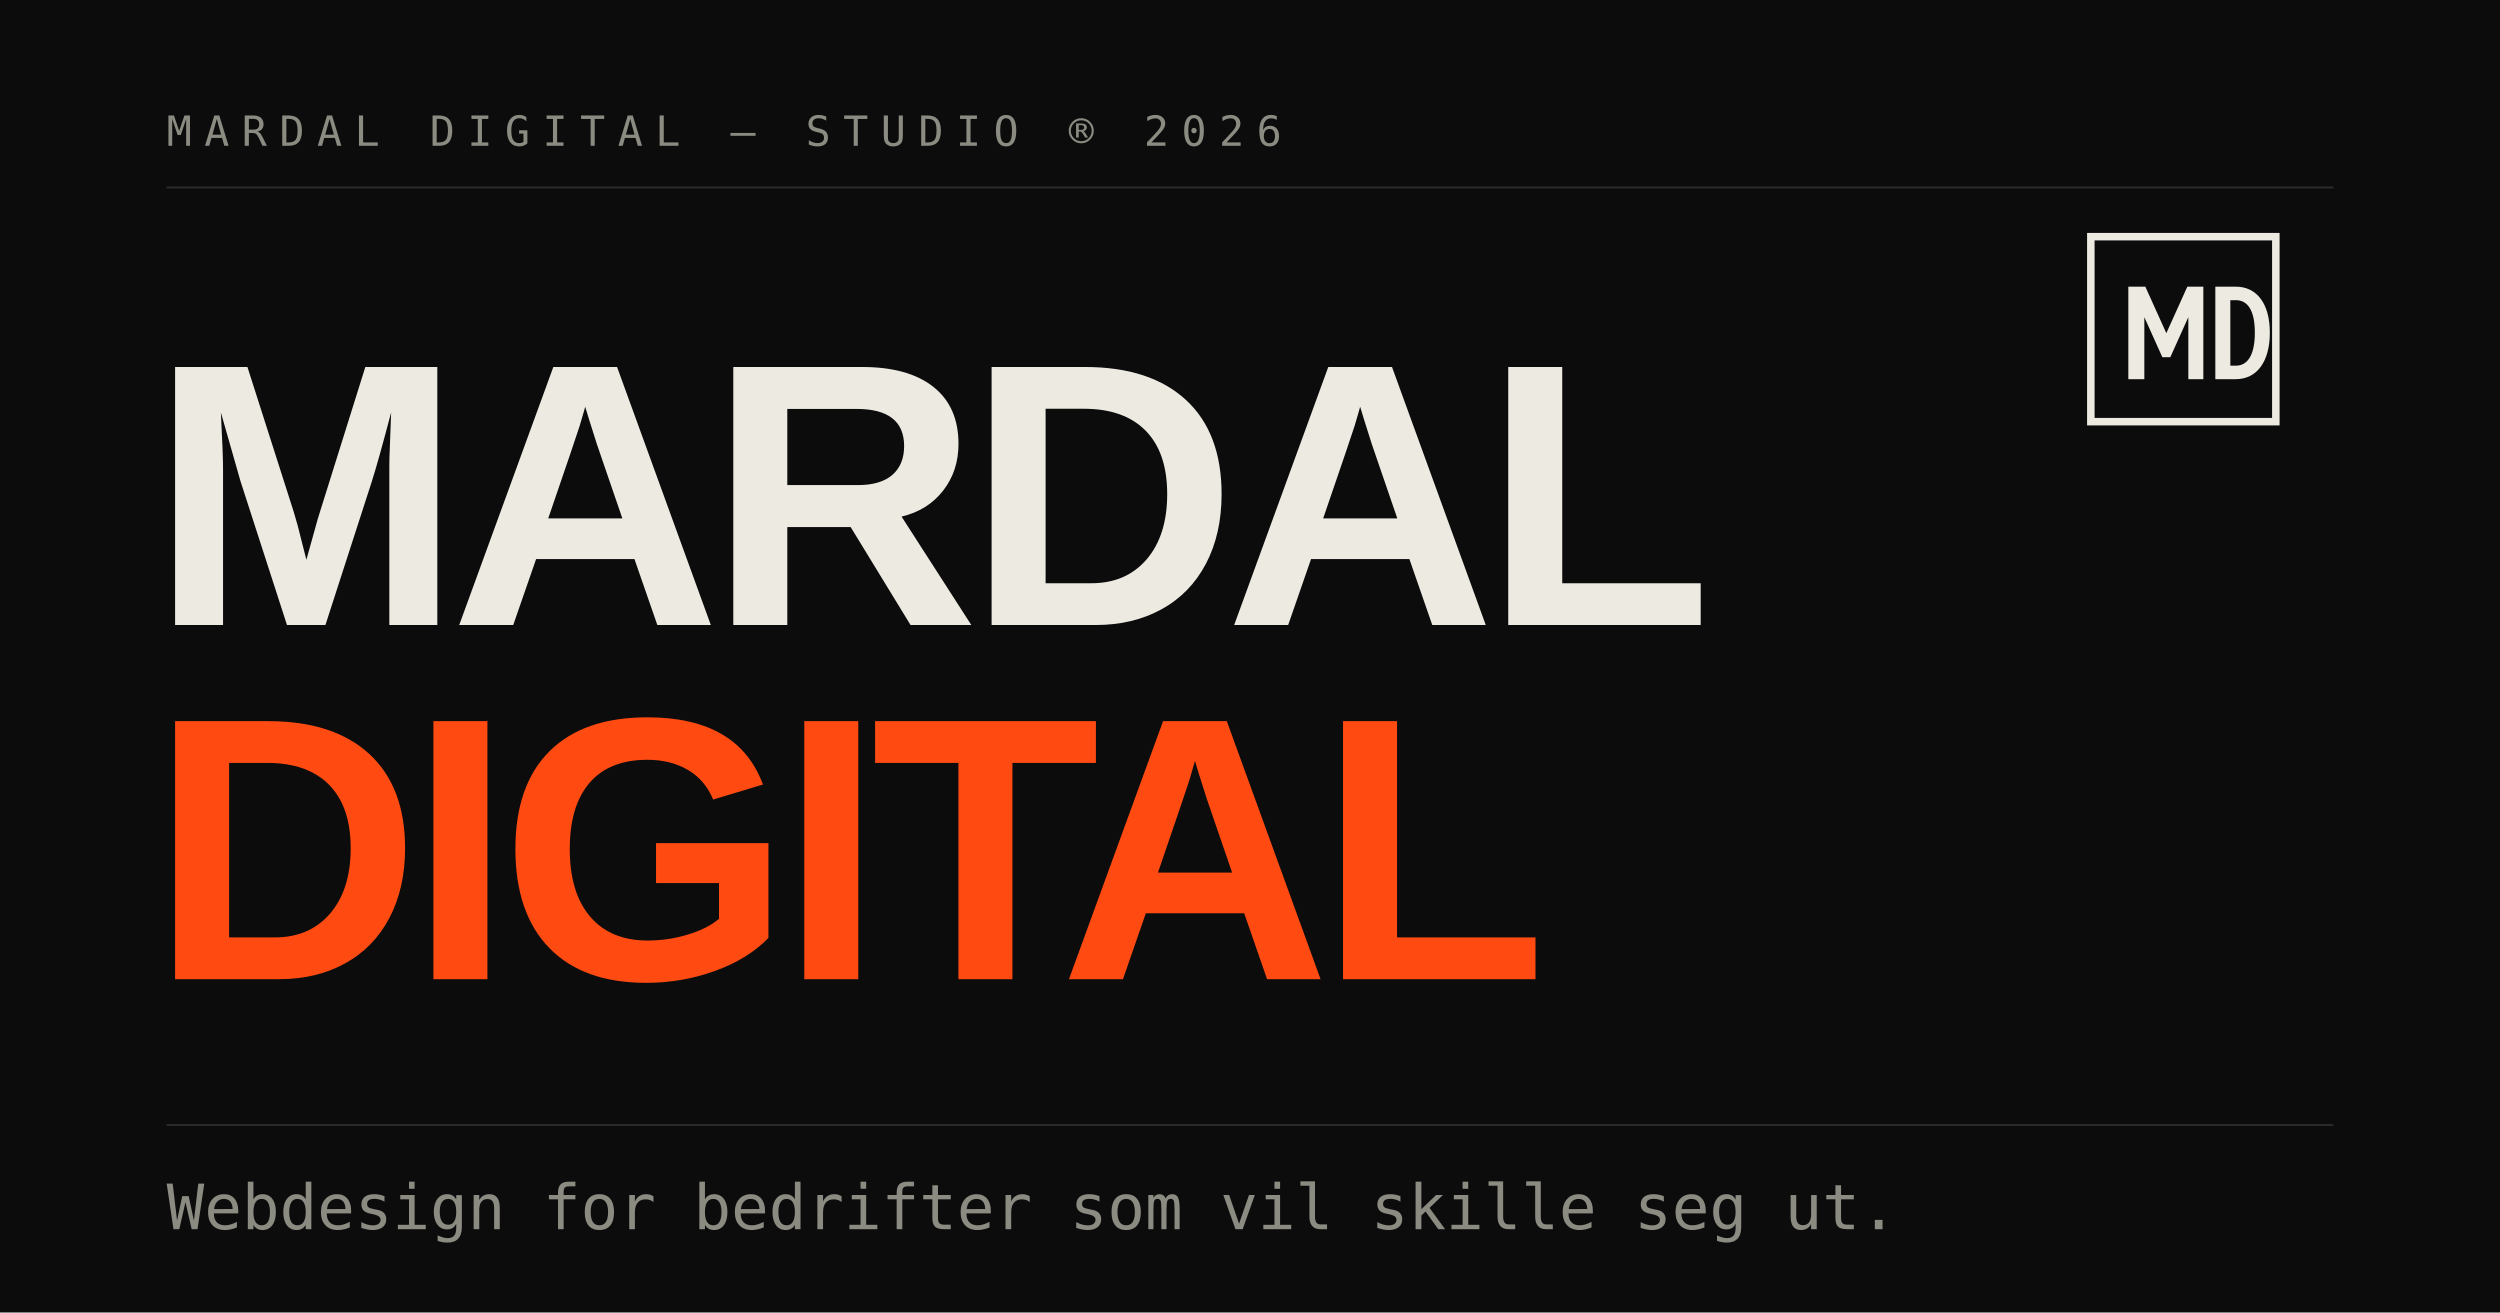
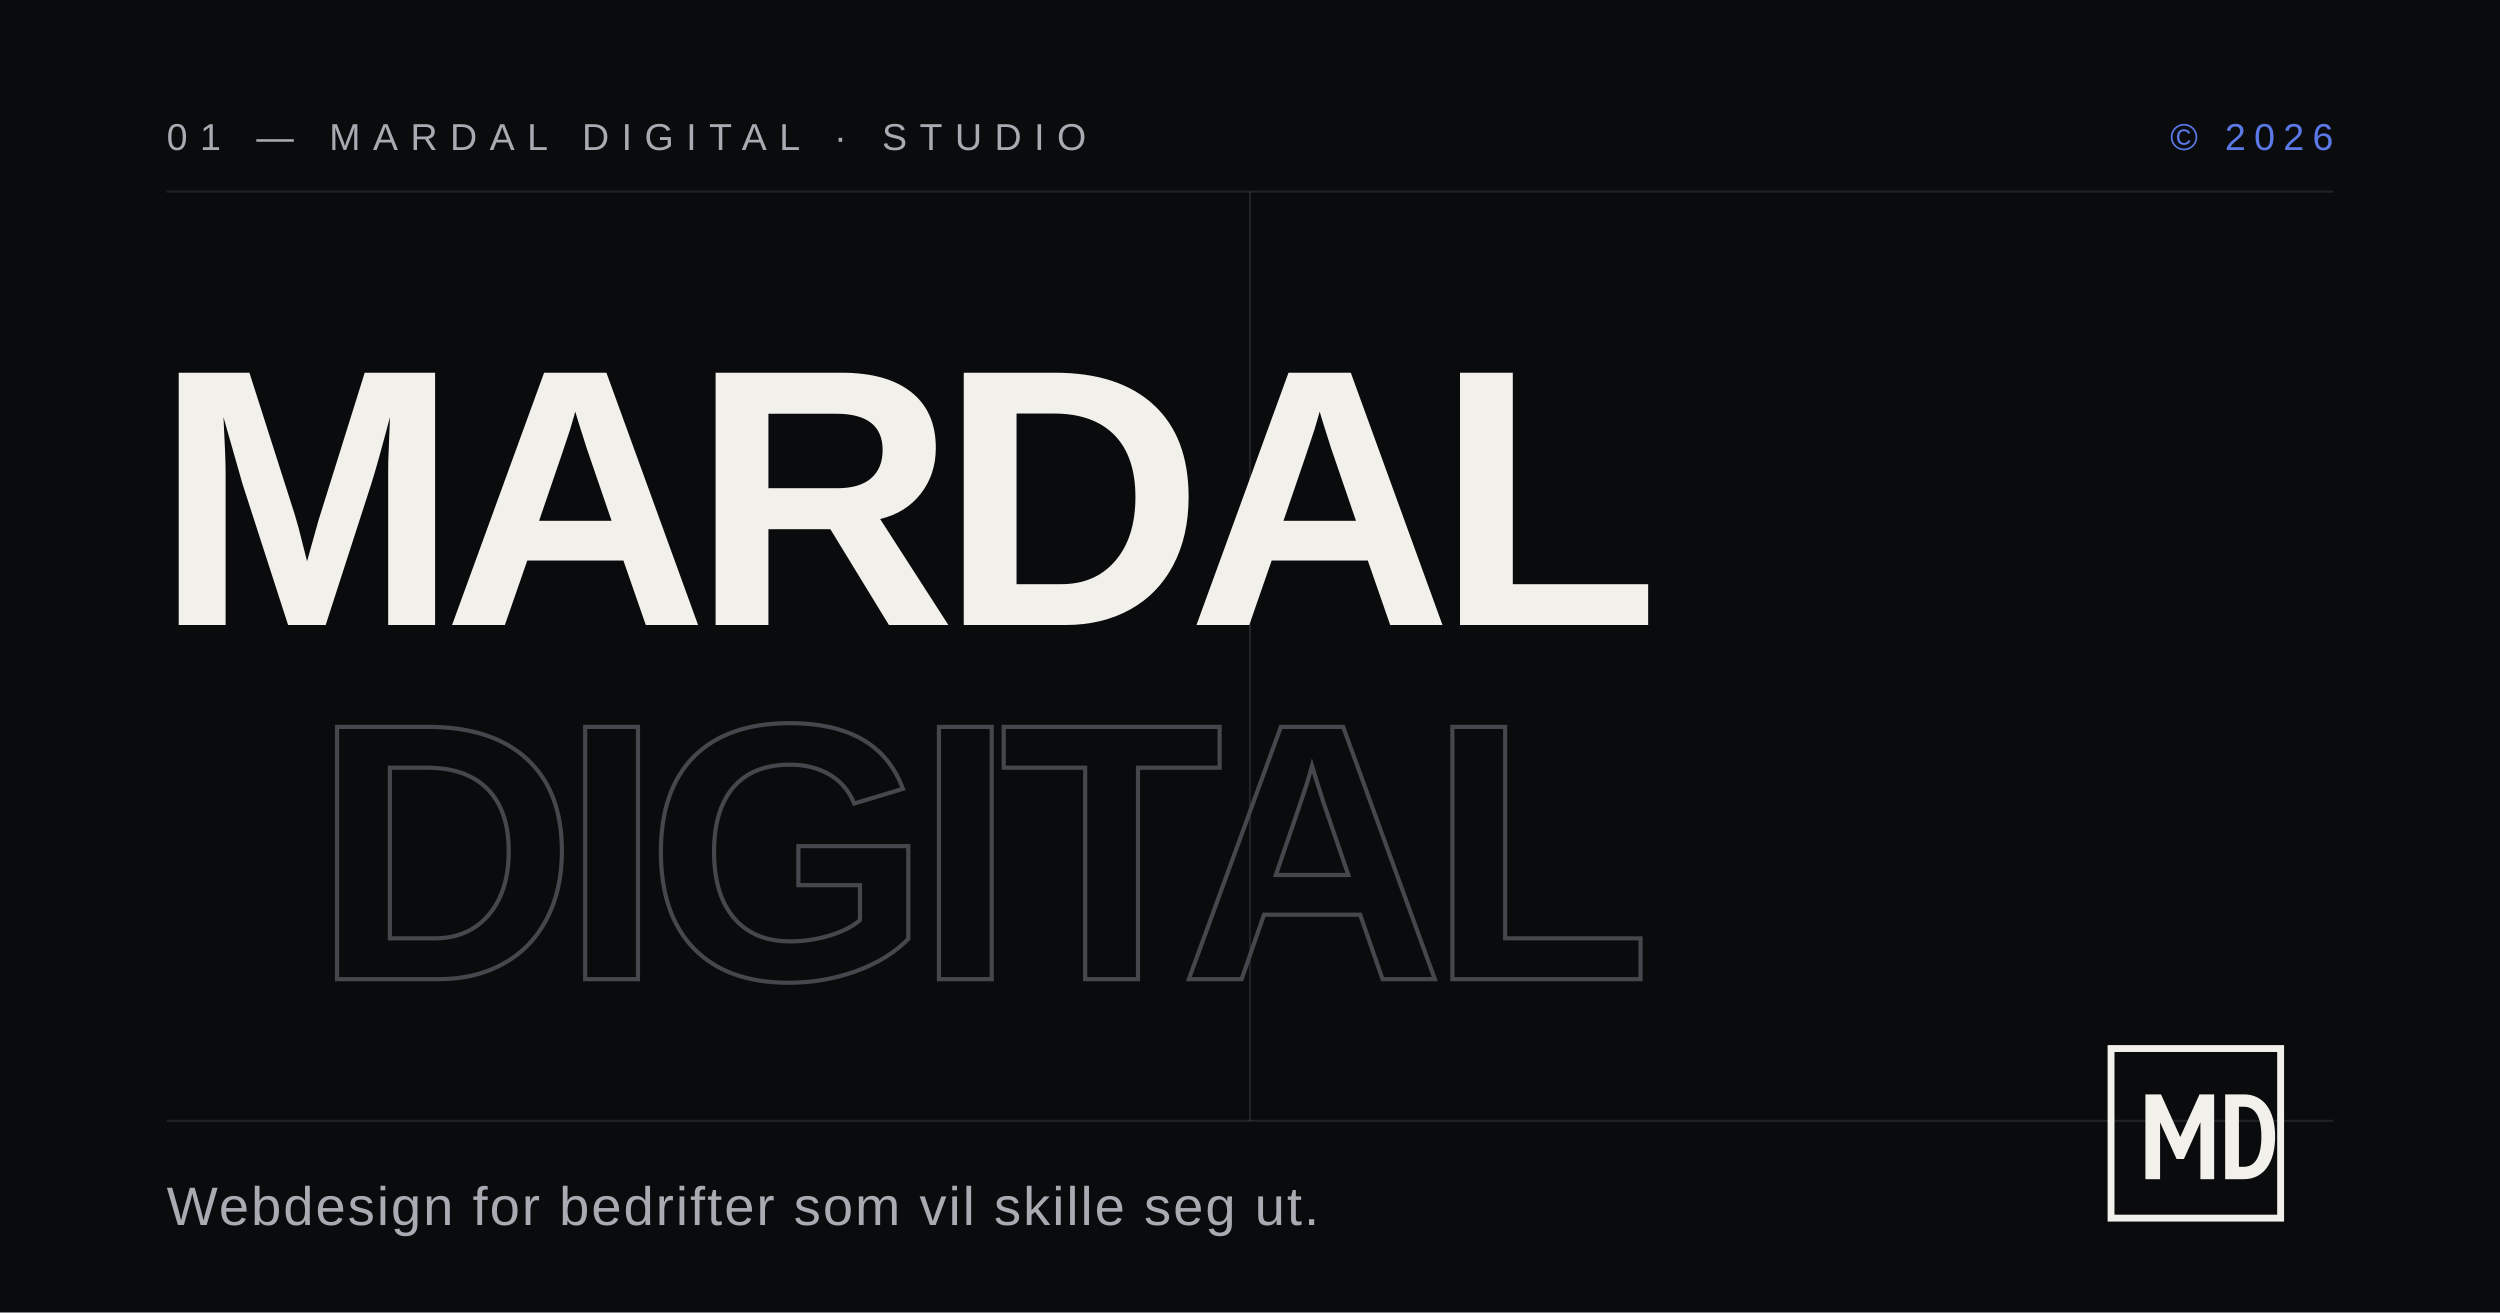
- <svg xmlns="http://www.w3.org/2000/svg" viewBox="0 0 1200 630" width="1200" height="630" font-family="'Syne','Helvetica Neue',Arial,sans-serif">
-   <rect width="1200" height="630" fill="#0C0C0D" />
-   <g stroke="#ECEAE1" stroke-opacity="0.14">
-     <line x1="80" y1="90" x2="1120" y2="90" />
-     <line x1="80" y1="540" x2="1120" y2="540" />
+ <svg xmlns="http://www.w3.org/2000/svg" viewBox="0 0 1200 630" width="1200" height="630" font-family="'Space Grotesk','Helvetica Neue',Arial,sans-serif">
+   <rect width="1200" height="630" fill="#0A0B0D" />
+   <g stroke="#F2F0EA" stroke-opacity="0.10">
+     <line x1="80" y1="92" x2="1120" y2="92" />
+     <line x1="600" y1="92" x2="600" y2="538" />
+     <line x1="80" y1="538" x2="1120" y2="538" />
  </g>
-   <text x="80" y="70" font-size="20" letter-spacing="6" fill="#8B8B82" font-family="'Space Mono',monospace">MARDAL DIGITAL — STUDIO ® 2026</text>
-   <text x="72" y="300" font-size="180" font-weight="800" letter-spacing="-6" fill="#ECEAE1">MARDAL</text>
-   <text x="72" y="470" font-size="180" font-weight="800" letter-spacing="-6" fill="#FF4B12">DIGITAL</text>
-   <text x="80" y="590" font-size="30" fill="#8B8B82" font-family="'Space Mono',monospace">Webdesign for bedrifter som vil skille seg ut.</text>
-   <g transform="translate(1000,110) scale(2.4)">
-     <rect x="1.5" y="1.5" width="37" height="37" fill="none" stroke="#ECEAE1" stroke-width="1.5" />
-     <path d="M9 30V11.5h3.4l4.2 9.3 4.2-9.3H24V30h-3V17.6l-3.6 8h-1.6l-3.6-8V30H9Zm17.4 0V11.5h4.1c4.2 0 6.8 3.4 6.8 9.2s-2.6 9.3-6.8 9.3h-4.1Zm3-2.7h1.1c2.4 0 3.8-2.2 3.8-6.6s-1.4-6.5-3.8-6.5h-1.1v13.1Z" fill="#ECEAE1" />
+   <text x="80" y="72" font-size="18" font-weight="500" letter-spacing="6" fill="#A9ABB2">01 — MARDAL DIGITAL · STUDIO</text>
+   <text x="1120" y="72" font-size="18" font-weight="500" letter-spacing="4" fill="#5B79E6" text-anchor="end">© 2026</text>
+   <text x="74" y="300" font-size="176" font-weight="700" letter-spacing="-8" fill="#F2F0EA">MARDAL</text>
+   <text x="150" y="470" font-size="176" font-weight="700" letter-spacing="-8" fill="none" stroke="#45474D" stroke-width="2">DIGITAL</text>
+   <text x="80" y="588" font-size="26" font-weight="500" letter-spacing="1" fill="#A9ABB2">Webdesign for bedrifter som vil skille seg ut.</text>
+   <g transform="translate(1010,500) scale(2.2)">
+     <rect x="1.5" y="1.5" width="37" height="37" fill="none" stroke="#F2F0EA" stroke-width="1.5" />
+     <path d="M9 30V11.5h3.4l4.2 9.3 4.2-9.3H24V30h-3V17.6l-3.6 8h-1.6l-3.6-8V30H9Zm17.4 0V11.5h4.1c4.2 0 6.8 3.4 6.8 9.2s-2.6 9.3-6.8 9.3h-4.1Zm3-2.7h1.1c2.4 0 3.8-2.2 3.8-6.6s-1.4-6.5-3.8-6.5h-1.1v13.1Z" fill="#F2F0EA" />
  </g>
</svg>
